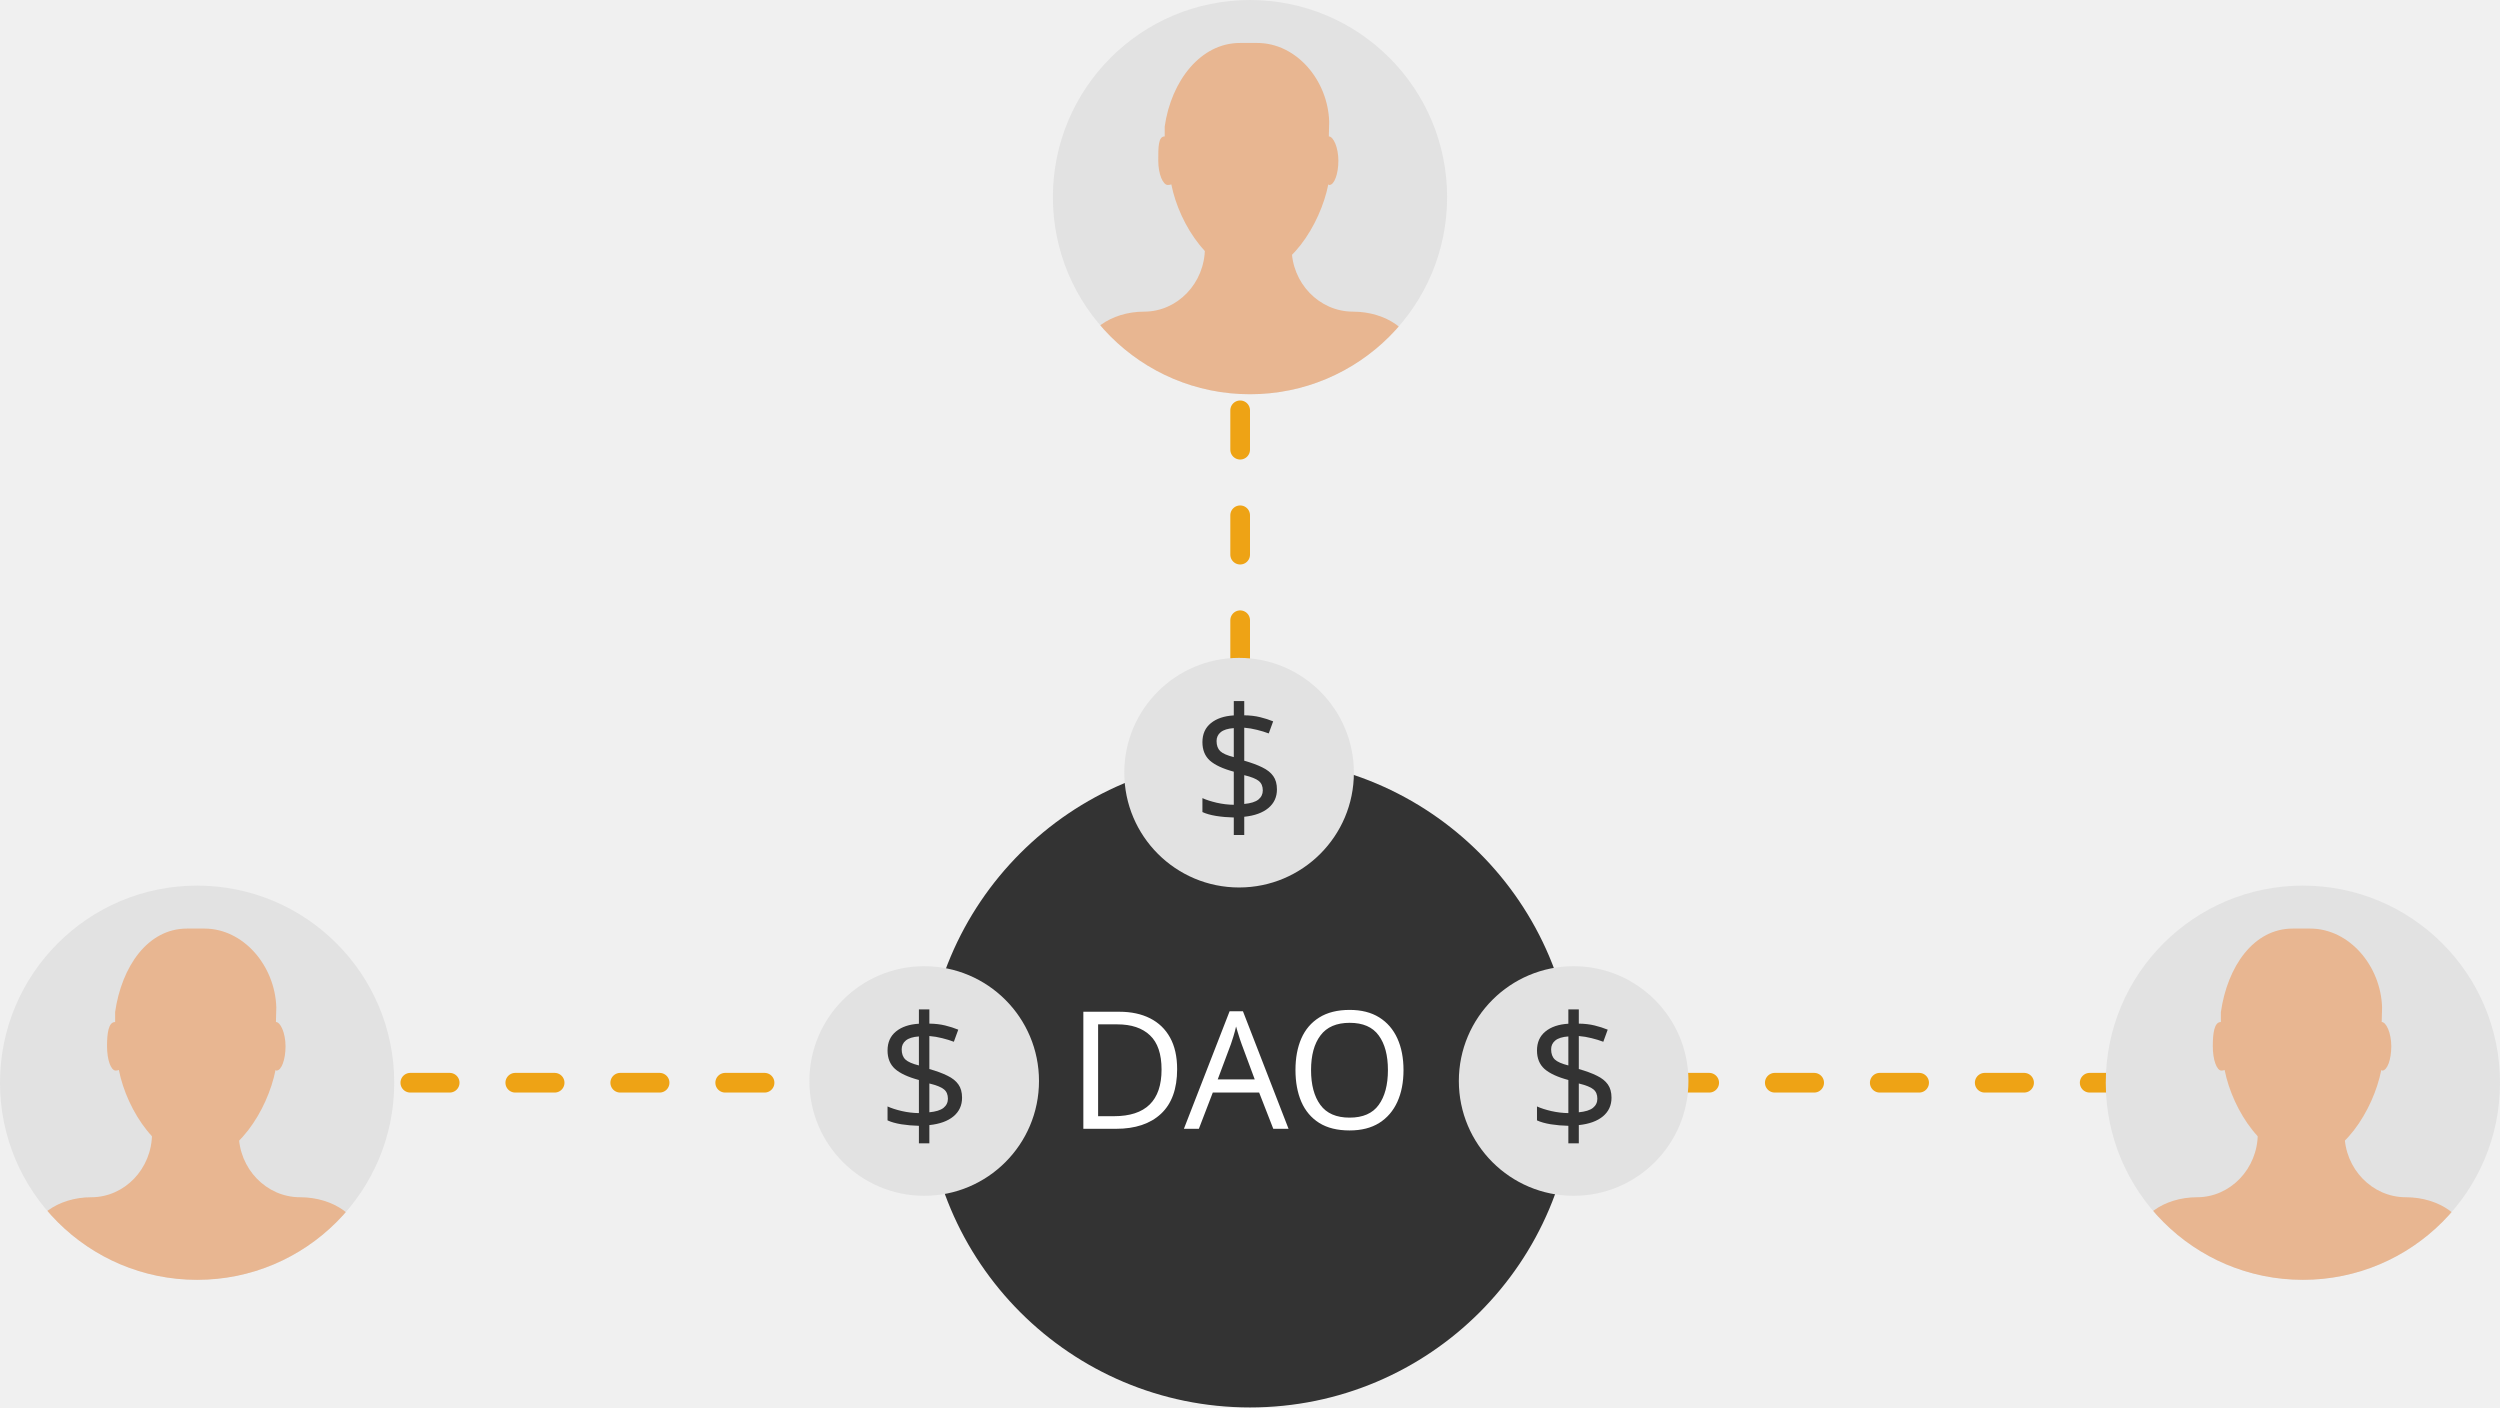
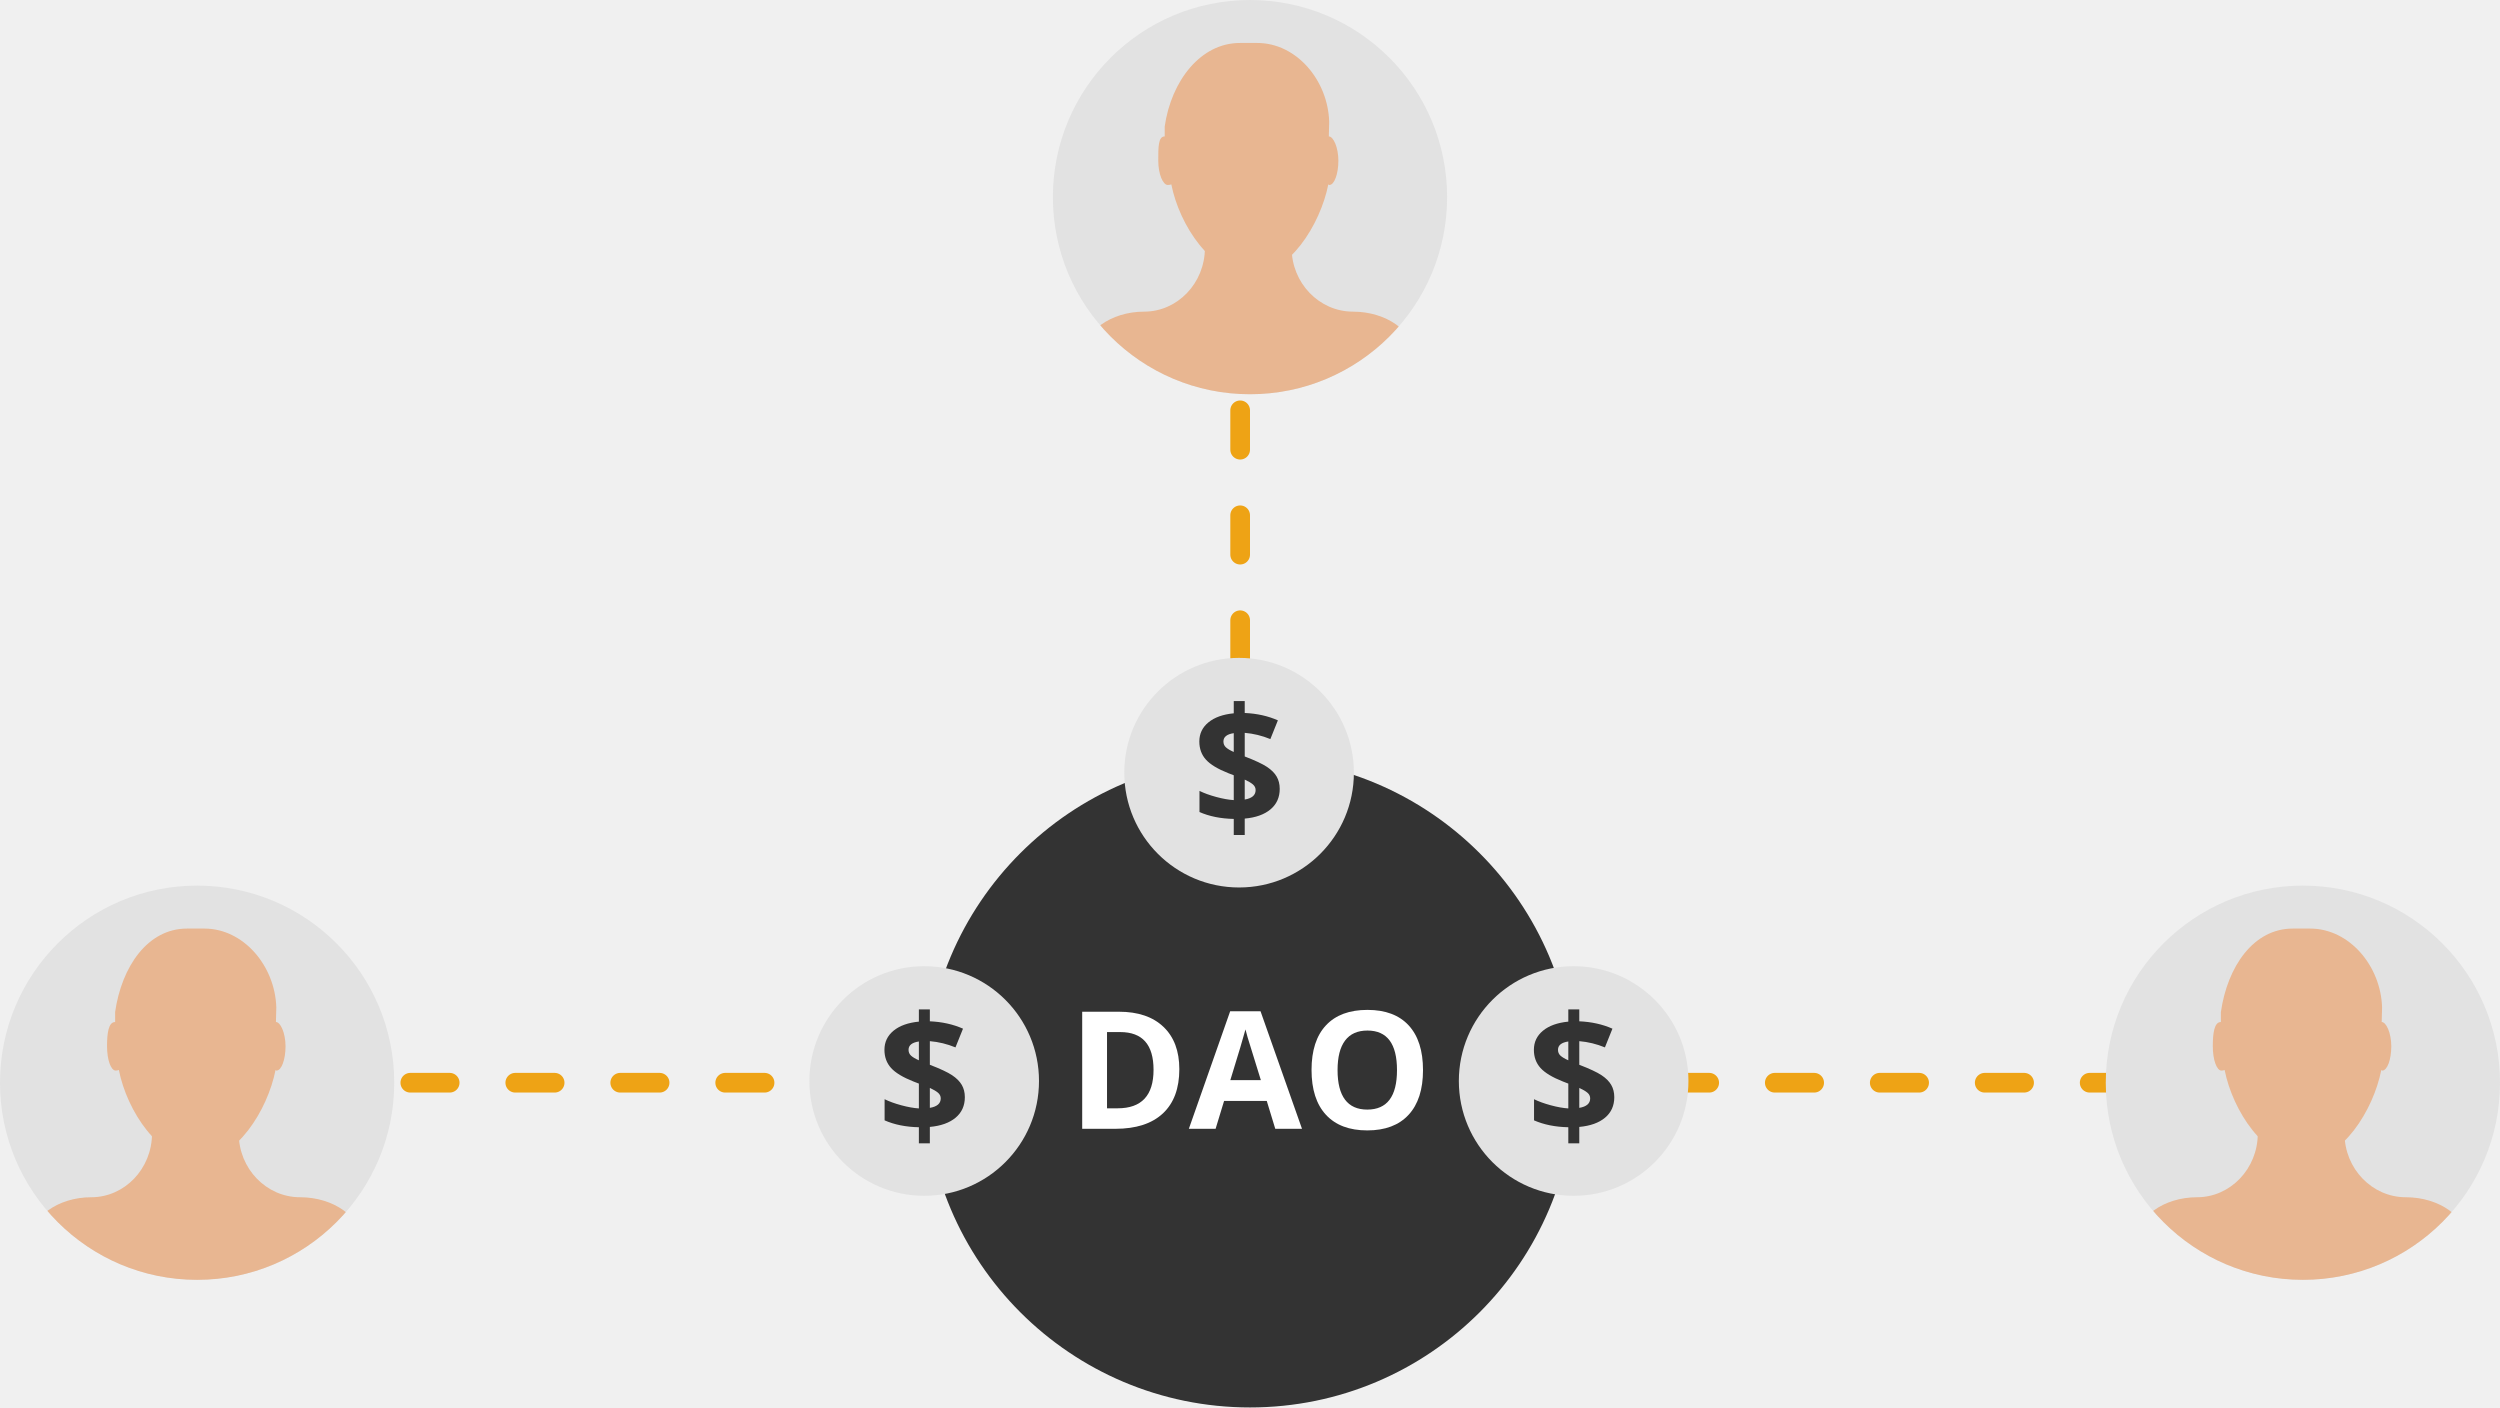
<svg xmlns="http://www.w3.org/2000/svg" xmlns:xlink="http://www.w3.org/1999/xlink" version="1.1" id="Layer_1" x="0px" y="0px" width="381.096px" height="214.549px" viewBox="0 0 381.096 214.549" enable-background="new 0 0 381.096 214.549" xml:space="preserve">
+   <line fill="none" stroke="#EEA315" stroke-width="3" stroke-linecap="round" stroke-miterlimit="10" stroke-dasharray="6,10" x1="189.048" y1="164.549" x2="189.048" y2="29.549" />
+   <line fill="none" stroke="#EEA315" stroke-width="3" stroke-linecap="round" stroke-miterlimit="10" stroke-dasharray="6,10" x1="30.548" y1="165.049" x2="351.548" y2="165.049" />
  <g>
-     <line fill="none" stroke="#EEA315" stroke-width="3" stroke-linecap="round" stroke-miterlimit="10" stroke-dasharray="6,10" x1="189.048" y1="164.549" x2="189.048" y2="29.549" />
-     <line fill="none" stroke="#EEA315" stroke-width="3" stroke-linecap="round" stroke-miterlimit="10" stroke-dasharray="6,10" x1="30.548" y1="165.049" x2="351.548" y2="165.049" />
    <g>
+       <circle fill="#E2E2E2" cx="30.048" cy="165.049" r="30.048" />
      <g>
-         <circle fill="#E2E2E2" cx="30.048" cy="165.049" r="30.048" />
-         <g>
-           <defs>
-             <circle id="SVGID_1_" cx="30.048" cy="165.049" r="30.048" />
-           </defs>
-           <clipPath id="SVGID_2_">
-             <use xlink:href="#SVGID_1_" overflow="visible" />
-           </clipPath>
-           <g clip-path="url(#SVGID_2_)">
-             <g>
-               <path fill="#E8B691" d="M45.741,182.506c-5.14,0-9.345-4.363-9.345-9.697s-2.976-9.697-6.612-9.697s-6.612,4.363-6.612,9.697        s-4.166,9.697-9.257,9.697c-5.091,0-9.256,3.032-9.256,6.649s7.328,7.394,16.285,9.394c0,0,0,0,9.017,0        c8.948,0,8.948,0,8.948,0c8.897-2,16.177-5.745,16.177-9.373C55.085,185.547,50.88,182.506,45.741,182.506z" />
-             </g>
-             <path fill="#E8B691" d="M42.063,155.794l0.056-2.221c-0.181-6.312-4.973-12.024-10.97-12.024H30.37h-1.858       c-5.999,0-9.964,5.791-10.964,12.723l0,0v1.522c-1,0-1.232,1.658-1.232,3.702c0,2.046,0.584,3.702,1.327,3.702       c0.103,0,0.379-0.036,0.475-0.096c1.226,6.204,6.061,13.709,12.222,13.788c5.648-0.079,10.439-7.584,11.665-13.788       c0.096,0.06,0.048,0.096,0.152,0.096c0.741,0,1.37-1.656,1.37-3.702C43.525,157.452,42.747,155.794,42.063,155.794z" />
+         <defs>
+           <circle id="SVGID_1_" cx="30.048" cy="165.049" r="30.048" />
+         </defs>
+         <clipPath id="SVGID_2_">
+           <use xlink:href="#SVGID_1_" overflow="visible" />
+         </clipPath>
+         <g clip-path="url(#SVGID_2_)">
+           <g>
+             <path fill="#E8B691" d="M45.741,182.506c-5.14,0-9.345-4.363-9.345-9.697s-2.976-9.697-6.612-9.697s-6.612,4.363-6.612,9.697       s-4.166,9.697-9.257,9.697c-5.091,0-9.256,3.032-9.256,6.649s7.328,7.394,16.285,9.394c0,0,0,0,9.017,0       c8.948,0,8.948,0,8.948,0c8.897-2,16.177-5.745,16.177-9.373C55.085,185.547,50.88,182.506,45.741,182.506z" />
          </g>
-         </g>
-       </g>
-       <g>
-         <circle fill="#E2E2E2" cx="351.048" cy="165.049" r="30.048" />
-         <g>
-           <defs>
-             <circle id="SVGID_3_" cx="351.048" cy="165.049" r="30.048" />
-           </defs>
-           <clipPath id="SVGID_4_">
-             <use xlink:href="#SVGID_3_" overflow="visible" />
-           </clipPath>
-           <g clip-path="url(#SVGID_4_)">
-             <g>
-               <path fill="#E8B691" d="M366.741,182.506c-5.14,0-9.345-4.363-9.345-9.697s-2.976-9.697-6.612-9.697s-6.612,4.363-6.612,9.697        s-4.165,9.697-9.257,9.697c-5.091,0-9.256,3.032-9.256,6.649s7.328,7.394,16.285,9.394c0,0,0,0,9.016,0        c8.948,0,8.948,0,8.948,0c8.897-2,16.177-5.745,16.177-9.373C376.085,185.547,371.88,182.506,366.741,182.506z" />
-             </g>
-             <path fill="#E8B691" d="M363.063,155.794l0.056-2.221c-0.181-6.312-4.973-12.024-10.97-12.024h-0.779h-1.858       c-5.999,0-9.964,5.791-10.964,12.723l0,0v1.522c-1,0-1.232,1.658-1.232,3.702c0,2.046,0.584,3.702,1.326,3.702       c0.104,0,0.379-0.036,0.475-0.096c1.227,6.204,6.061,13.709,12.223,13.788c5.647-0.079,10.438-7.584,11.664-13.788       c0.096,0.06,0.049,0.096,0.152,0.096c0.741,0,1.369-1.656,1.369-3.702C364.524,157.452,363.747,155.794,363.063,155.794z" />
-           </g>
+           <path fill="#E8B691" d="M42.063,155.794l0.056-2.221c-0.181-6.312-4.973-12.024-10.97-12.024H30.37h-1.858      c-5.999,0-9.964,5.791-10.964,12.723l0,0v1.522c-1,0-1.232,1.658-1.232,3.702c0,2.046,0.584,3.702,1.327,3.702      c0.103,0,0.379-0.036,0.475-0.096c1.226,6.204,6.061,13.709,12.222,13.788c5.648-0.079,10.439-7.584,11.665-13.788      c0.096,0.06,0.048,0.096,0.152,0.096c0.741,0,1.37-1.656,1.37-3.702C43.525,157.452,42.747,155.794,42.063,155.794z" />
        </g>
      </g>
    </g>
    <g>
-       <circle fill="#E2E2E2" cx="190.548" cy="30.049" r="30.048" />
+       <circle fill="#E2E2E2" cx="351.048" cy="165.049" r="30.048" />
      <g>
        <defs>
-           <circle id="SVGID_5_" cx="190.548" cy="30.049" r="30.048" />
+           <circle id="SVGID_3_" cx="351.048" cy="165.049" r="30.048" />
        </defs>
-         <clipPath id="SVGID_6_">
-           <use xlink:href="#SVGID_5_" overflow="visible" />
+         <clipPath id="SVGID_4_">
+           <use xlink:href="#SVGID_3_" overflow="visible" />
        </clipPath>
-         <g clip-path="url(#SVGID_6_)">
+         <g clip-path="url(#SVGID_4_)">
          <g>
-             <path fill="#E8B691" d="M206.241,47.506c-5.14,0-9.345-4.364-9.345-9.697s-2.976-9.697-6.612-9.697s-6.612,4.364-6.612,9.697       s-4.166,9.697-9.257,9.697c-5.091,0-9.256,3.032-9.256,6.649s7.328,7.394,16.285,9.394c0,0,0,0,9.017,0       c8.948,0,8.948,0,8.948,0c8.897-2,16.177-5.745,16.177-9.374S211.38,47.506,206.241,47.506z" />
+             <path fill="#E8B691" d="M366.741,182.506c-5.14,0-9.345-4.363-9.345-9.697s-2.976-9.697-6.612-9.697s-6.612,4.363-6.612,9.697       s-4.165,9.697-9.257,9.697c-5.091,0-9.256,3.032-9.256,6.649s7.328,7.394,16.285,9.394c0,0,0,0,9.016,0       c8.948,0,8.948,0,8.948,0c8.897-2,16.177-5.745,16.177-9.373C376.085,185.547,371.88,182.506,366.741,182.506z" />
          </g>
-           <path fill="#E8B691" d="M202.563,20.794l0.056-2.221c-0.181-6.312-4.973-12.024-10.97-12.024h-0.78h-1.858      c-5.999,0-10.464,5.791-11.464,12.723l0,0v1.522c-1,0-0.982,1.658-0.982,3.702c0,2.046,0.709,3.702,1.452,3.702      c0.103,0,0.441-0.036,0.537-0.096c1.226,6.204,6.092,13.709,12.253,13.788c5.648-0.079,10.455-7.584,11.68-13.788      c0.096,0.06,0.057,0.096,0.16,0.096c0.741,0,1.373-1.656,1.373-3.702C204.021,22.452,203.247,20.794,202.563,20.794z" />
+           <path fill="#E8B691" d="M363.063,155.794l0.056-2.221c-0.181-6.312-4.973-12.024-10.97-12.024h-0.779h-1.858      c-5.999,0-9.964,5.791-10.964,12.723l0,0v1.522c-1,0-1.232,1.658-1.232,3.702c0,2.046,0.584,3.702,1.326,3.702      c0.104,0,0.379-0.036,0.475-0.096c1.227,6.204,6.061,13.709,12.223,13.788c5.647-0.079,10.438-7.584,11.664-13.788      c0.096,0.06,0.049,0.096,0.152,0.096c0.741,0,1.369-1.656,1.369-3.702C364.524,157.452,363.747,155.794,363.063,155.794z" />
        </g>
      </g>
    </g>
+   </g>
+   <g>
+     <circle fill="#E2E2E2" cx="190.548" cy="30.049" r="30.048" />
    <g>
-       <circle fill="#333333" cx="190.548" cy="165.049" r="49.5" />
-       <text transform="matrix(1 0 0 1 162.7217 172.0732)" fill="#FFFFFF" font-family="'OpenSans-Bold'" font-size="25">DAO</text>
-     </g>
-     <g>
-       <circle fill="#E2E2E2" cx="140.883" cy="164.786" r="17.5" />
-       <text transform="matrix(1 0 0 1 133.7485 172.8359)" fill="#333333" font-family="'OpenSans-Bold'" font-size="25">$</text>
-     </g>
-     <g>
-       <circle fill="#E2E2E2" cx="188.884" cy="117.786" r="17.5" />
-       <text transform="matrix(1 0 0 1 181.7485 125.8359)" fill="#333333" font-family="'OpenSans-Bold'" font-size="25">$</text>
-     </g>
-     <g>
-       <circle fill="#E2E2E2" cx="239.884" cy="164.786" r="17.5" />
-       <text transform="matrix(1 0 0 1 232.749 172.8359)" fill="#333333" font-family="'OpenSans-Bold'" font-size="25">$</text>
+       <defs>
+         <circle id="SVGID_5_" cx="190.548" cy="30.049" r="30.048" />
+       </defs>
+       <clipPath id="SVGID_6_">
+         <use xlink:href="#SVGID_5_" overflow="visible" />
+       </clipPath>
+       <g clip-path="url(#SVGID_6_)">
+         <g>
+           <path fill="#E8B691" d="M206.241,47.506c-5.14,0-9.345-4.364-9.345-9.697s-2.976-9.697-6.612-9.697s-6.612,4.364-6.612,9.697      s-4.166,9.697-9.257,9.697c-5.091,0-9.256,3.032-9.256,6.649s7.328,7.394,16.285,9.394c0,0,0,0,9.017,0c8.948,0,8.948,0,8.948,0      c8.897-2,16.177-5.745,16.177-9.374S211.38,47.506,206.241,47.506z" />
+         </g>
+         <path fill="#E8B691" d="M202.563,20.794l0.056-2.221c-0.181-6.312-4.973-12.024-10.97-12.024h-0.78h-1.858     c-5.999,0-10.464,5.791-11.464,12.723l0,0v1.522c-1,0-0.982,1.658-0.982,3.702c0,2.046,0.709,3.702,1.452,3.702     c0.103,0,0.441-0.036,0.537-0.096c1.226,6.204,6.092,13.709,12.253,13.788c5.648-0.079,10.455-7.584,11.68-13.788     c0.096,0.06,0.057,0.096,0.16,0.096c0.741,0,1.373-1.656,1.373-3.702C204.021,22.452,203.247,20.794,202.563,20.794z" />
+       </g>
    </g>
  </g>
+   <circle fill="#333333" cx="190.548" cy="165.049" r="49.5" />
+   <g>
+     <path fill="#FFFFFF" d="M179.775,162.979c0,2.938-0.836,5.188-2.508,6.75c-1.673,1.562-4.088,2.344-7.245,2.344h-5.054v-17.847   h5.603c2.913,0,5.176,0.769,6.787,2.308C178.969,158.071,179.775,160.22,179.775,162.979z M175.844,163.077   c0-3.834-1.693-5.75-5.078-5.75h-2.014v11.621h1.624C174.021,168.948,175.844,166.991,175.844,163.077z" />
+     <path fill="#FFFFFF" d="M194.399,172.073l-1.295-4.248h-6.506l-1.294,4.248h-4.077l6.299-17.92h4.627l6.322,17.92H194.399z    M192.202,164.651c-1.197-3.85-1.87-6.026-2.021-6.531c-0.151-0.504-0.259-0.902-0.324-1.195c-0.269,1.041-1.038,3.617-2.307,7.727   H192.202z" />
+     <path fill="#FFFFFF" d="M216.921,163.126c0,2.953-0.732,5.225-2.197,6.811c-1.465,1.588-3.564,2.381-6.299,2.381   s-4.834-0.793-6.299-2.381c-1.465-1.586-2.197-3.865-2.197-6.836c0-2.97,0.734-5.238,2.203-6.805s3.574-2.35,6.317-2.35   c2.742,0,4.841,0.789,6.292,2.367C216.194,157.893,216.921,160.163,216.921,163.126z M203.896,163.126   c0,1.993,0.379,3.495,1.136,4.504s1.888,1.514,3.394,1.514c3.02,0,4.529-2.006,4.529-6.018c0-4.021-1.502-6.031-4.505-6.031   c-1.506,0-2.642,0.507-3.405,1.521C204.278,159.628,203.896,161.132,203.896,163.126z" />
+   </g>
+   <circle fill="#E2E2E2" cx="140.883" cy="164.786" r="17.5" />
+   <g>
+     <path fill="#333333" d="M147.079,167.258c0,1.293-0.468,2.333-1.404,3.118c-0.936,0.786-2.246,1.256-3.931,1.41v2.503h-1.672   v-2.454c-1.986-0.041-3.728-0.391-5.225-1.05v-3.223c0.708,0.35,1.561,0.659,2.558,0.928c0.997,0.269,1.886,0.428,2.667,0.477   v-3.785l-0.818-0.316c-1.611-0.635-2.752-1.325-3.424-2.069c-0.671-0.745-1.007-1.667-1.007-2.765c0-1.181,0.462-2.15,1.386-2.912   c0.923-0.761,2.211-1.223,3.863-1.385v-1.868h1.672v1.819c1.863,0.081,3.548,0.455,5.054,1.123l-1.147,2.855   c-1.27-0.521-2.572-0.838-3.906-0.951v3.601c1.587,0.61,2.716,1.14,3.387,1.587c0.672,0.447,1.164,0.939,1.478,1.477   C146.922,165.914,147.079,166.541,147.079,167.258z M138.497,160.031c0,0.357,0.124,0.652,0.373,0.885   c0.248,0.231,0.648,0.47,1.202,0.714v-2.868C139.022,158.916,138.497,159.339,138.497,160.031z M143.404,167.44   c0-0.342-0.139-0.631-0.415-0.866c-0.277-0.236-0.692-0.48-1.245-0.732v3.039C142.851,168.693,143.404,168.214,143.404,167.44z" />
+   </g>
+   <circle fill="#E2E2E2" cx="188.884" cy="117.786" r="17.5" />
+   <g>
+     <path fill="#333333" d="M195.079,120.258c0,1.293-0.469,2.333-1.404,3.118c-0.936,0.786-2.246,1.256-3.931,1.41v2.503h-1.672   v-2.454c-1.986-0.041-3.728-0.391-5.225-1.05v-3.223c0.708,0.35,1.561,0.659,2.558,0.928c0.997,0.269,1.886,0.428,2.667,0.477   v-3.785l-0.818-0.316c-1.611-0.635-2.752-1.325-3.424-2.069c-0.671-0.745-1.007-1.667-1.007-2.765c0-1.181,0.462-2.15,1.386-2.912   c0.923-0.761,2.211-1.223,3.863-1.385v-1.868h1.672v1.819c1.863,0.081,3.548,0.455,5.054,1.123l-1.147,2.855   c-1.27-0.521-2.572-0.838-3.906-0.951v3.601c1.587,0.61,2.716,1.14,3.388,1.587s1.164,0.939,1.477,1.477   C194.922,118.914,195.079,119.541,195.079,120.258z M186.497,113.031c0,0.357,0.124,0.652,0.373,0.885   c0.248,0.231,0.648,0.47,1.202,0.714v-2.868C187.022,111.916,186.497,112.339,186.497,113.031z M191.404,120.44   c0-0.342-0.139-0.631-0.415-0.866c-0.277-0.236-0.692-0.48-1.245-0.732v3.039C190.851,121.693,191.404,121.214,191.404,120.44z" />
+   </g>
+   <circle fill="#E2E2E2" cx="239.884" cy="164.786" r="17.5" />
+   <g>
+     <path fill="#333333" d="M246.079,167.258c0,1.293-0.469,2.333-1.404,3.118c-0.936,0.786-2.246,1.256-3.931,1.41v2.503h-1.673   v-2.454c-1.985-0.041-3.727-0.391-5.225-1.05v-3.223c0.709,0.35,1.561,0.659,2.559,0.928c0.996,0.269,1.885,0.428,2.666,0.477   v-3.785l-0.817-0.316c-1.611-0.635-2.753-1.325-3.425-2.069c-0.67-0.745-1.006-1.667-1.006-2.765c0-1.181,0.461-2.15,1.385-2.912   c0.924-0.761,2.211-1.223,3.863-1.385v-1.868h1.673v1.819c1.863,0.081,3.548,0.455,5.054,1.123l-1.147,2.855   c-1.27-0.521-2.571-0.838-3.906-0.951v3.601c1.587,0.61,2.716,1.14,3.388,1.587s1.164,0.939,1.477,1.477   C245.922,165.914,246.079,166.541,246.079,167.258z M237.497,160.031c0,0.357,0.124,0.652,0.373,0.885   c0.248,0.231,0.648,0.47,1.201,0.714v-2.868C238.022,158.916,237.497,159.339,237.497,160.031z M242.404,167.44   c0-0.342-0.139-0.631-0.415-0.866c-0.277-0.236-0.691-0.48-1.245-0.732v3.039C241.851,168.693,242.404,168.214,242.404,167.44z" />
+   </g>
</svg>
